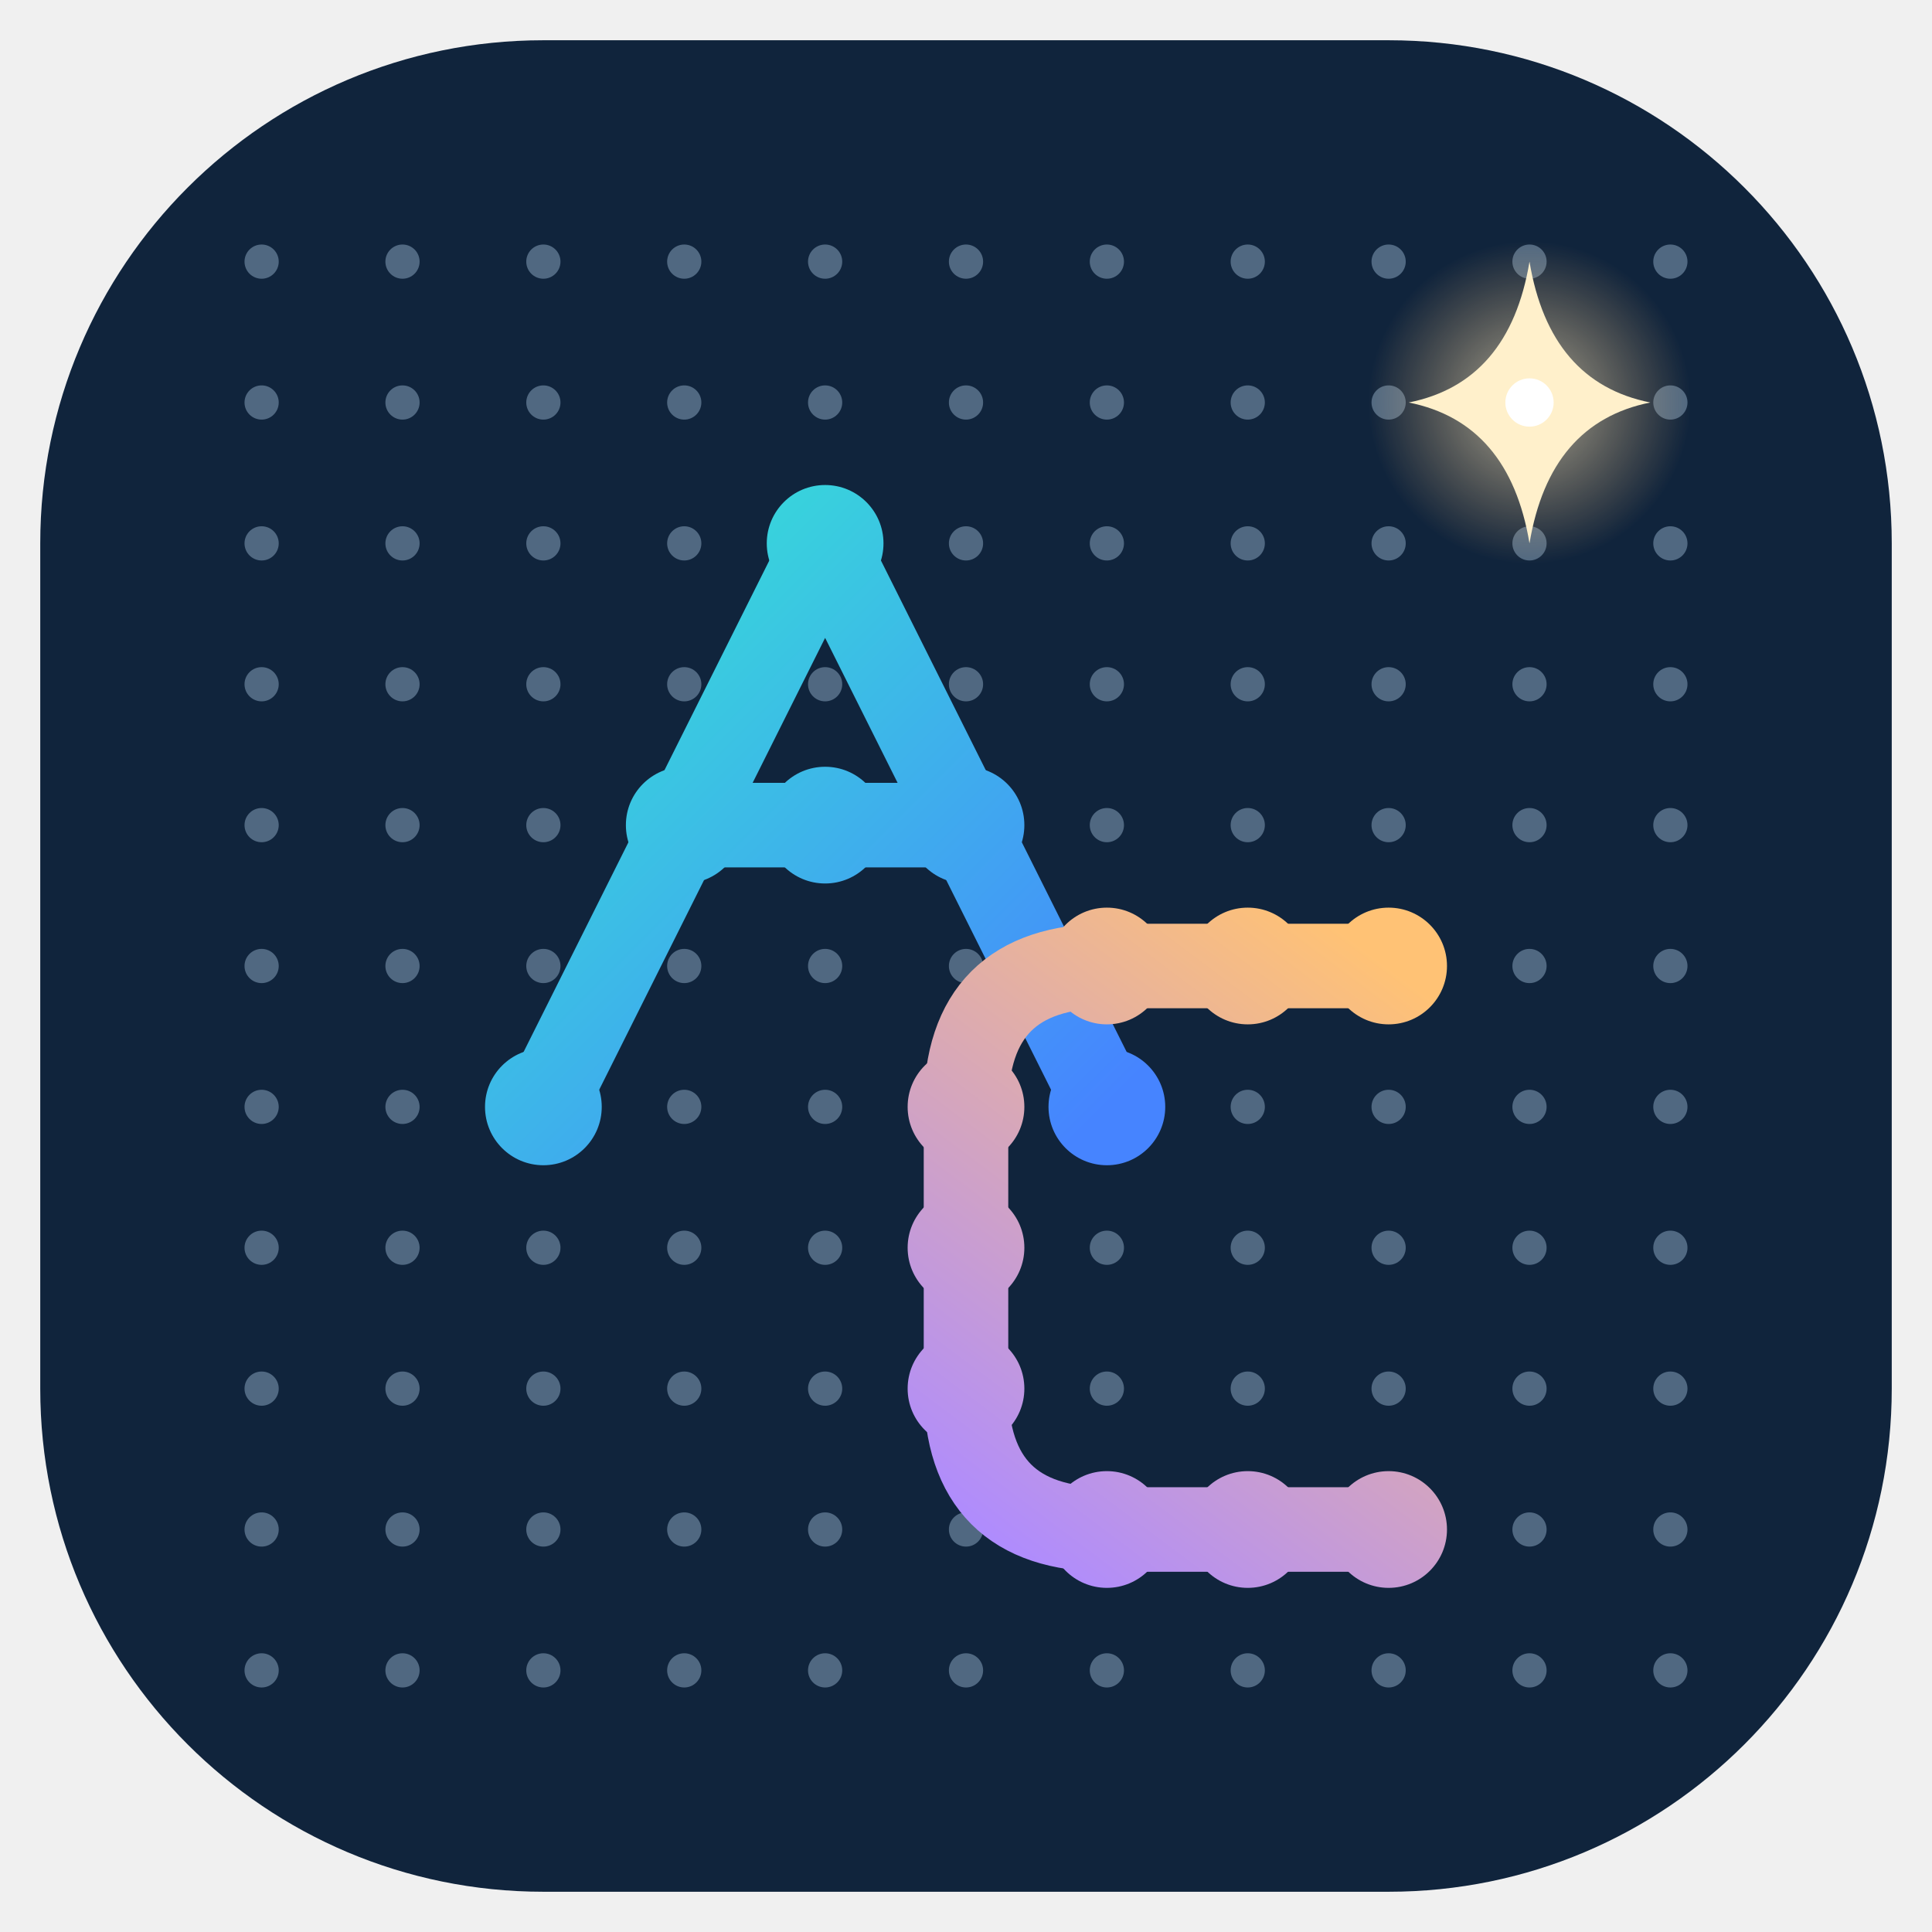
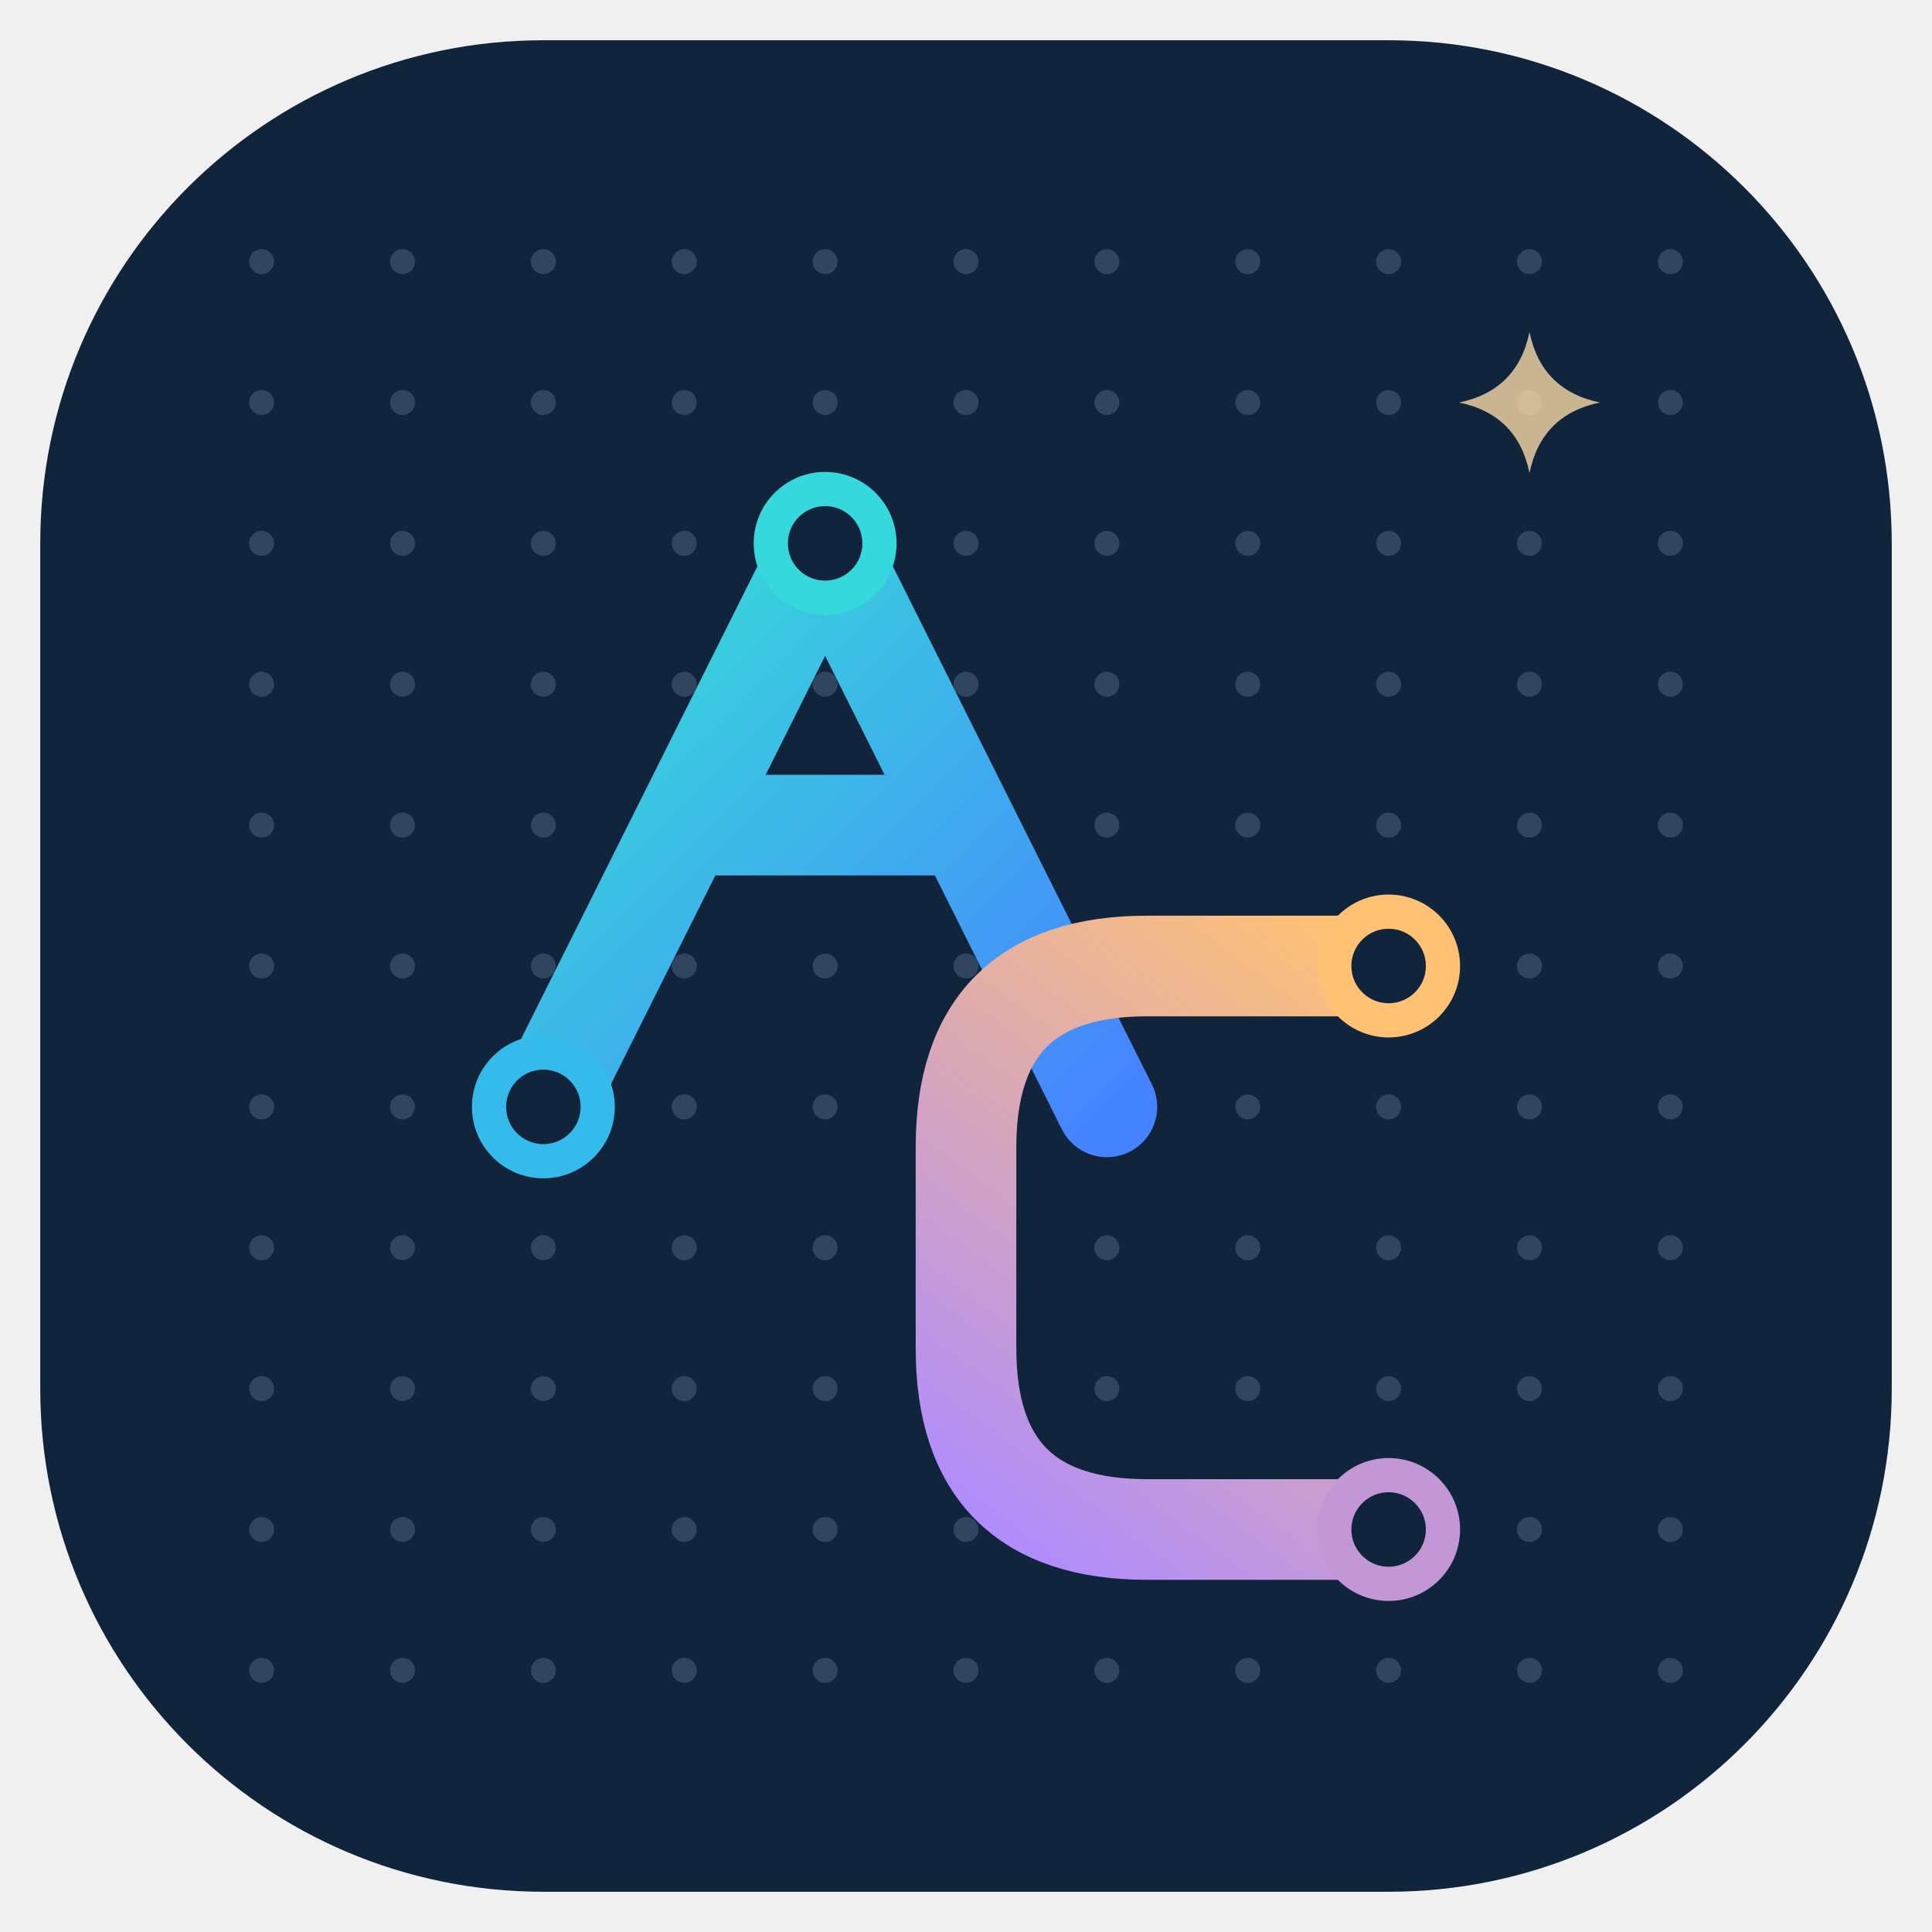
<svg xmlns="http://www.w3.org/2000/svg" viewBox="0 0 96 96" role="img" aria-labelledby="title desc">
  <defs>
-     <linearGradient id="access" x1="27" y1="27" x2="55" y2="55" gradientUnits="userSpaceOnUse">
+     <linearGradient id="a" x1="27" y1="27" x2="55" y2="55" gradientUnits="userSpaceOnUse">
      <stop stop-color="#35e3d5" />
      <stop offset="1" stop-color="#4684ff" />
    </linearGradient>
-     <linearGradient id="collaboration" x1="48" y1="76" x2="69" y2="48" gradientUnits="userSpaceOnUse">
+     <linearGradient id="c" x1="48" y1="76" x2="69" y2="48" gradientUnits="userSpaceOnUse">
      <stop stop-color="#ae8bff" />
      <stop offset="1" stop-color="#ffc275" />
    </linearGradient>
-     <radialGradient id="starlight">
-       <stop stop-color="#fff4cf" stop-opacity=".65" />
-       <stop offset="1" stop-color="#ffc275" stop-opacity="0" />
-     </radialGradient>
  </defs>
  <rect x="2" y="2" width="92" height="92" rx="25" fill="#10243c" />
-   <g fill="#9bb9d4" opacity=".46">
-     <circle cx="13" cy="13" r=".85" />
-     <circle cx="20" cy="13" r=".85" />
-     <circle cx="27" cy="13" r=".85" />
-     <circle cx="34" cy="13" r=".85" />
-     <circle cx="41" cy="13" r=".85" />
-     <circle cx="48" cy="13" r=".85" />
-     <circle cx="55" cy="13" r=".85" />
-     <circle cx="62" cy="13" r=".85" />
-     <circle cx="69" cy="13" r=".85" />
-     <circle cx="76" cy="13" r=".85" />
-     <circle cx="83" cy="13" r=".85" />
-     <circle cx="13" cy="20" r=".85" />
-     <circle cx="20" cy="20" r=".85" />
-     <circle cx="27" cy="20" r=".85" />
-     <circle cx="34" cy="20" r=".85" />
-     <circle cx="41" cy="20" r=".85" />
-     <circle cx="48" cy="20" r=".85" />
-     <circle cx="55" cy="20" r=".85" />
-     <circle cx="62" cy="20" r=".85" />
-     <circle cx="69" cy="20" r=".85" />
-     <circle cx="76" cy="20" r=".85" />
-     <circle cx="83" cy="20" r=".85" />
-     <circle cx="13" cy="27" r=".85" />
-     <circle cx="20" cy="27" r=".85" />
-     <circle cx="27" cy="27" r=".85" />
-     <circle cx="34" cy="27" r=".85" />
-     <circle cx="41" cy="27" r=".85" />
-     <circle cx="48" cy="27" r=".85" />
-     <circle cx="55" cy="27" r=".85" />
-     <circle cx="62" cy="27" r=".85" />
-     <circle cx="69" cy="27" r=".85" />
-     <circle cx="76" cy="27" r=".85" />
-     <circle cx="83" cy="27" r=".85" />
-     <circle cx="13" cy="34" r=".85" />
-     <circle cx="20" cy="34" r=".85" />
-     <circle cx="27" cy="34" r=".85" />
-     <circle cx="34" cy="34" r=".85" />
-     <circle cx="41" cy="34" r=".85" />
-     <circle cx="48" cy="34" r=".85" />
-     <circle cx="55" cy="34" r=".85" />
-     <circle cx="62" cy="34" r=".85" />
-     <circle cx="69" cy="34" r=".85" />
-     <circle cx="76" cy="34" r=".85" />
-     <circle cx="83" cy="34" r=".85" />
-     <circle cx="13" cy="41" r=".85" />
-     <circle cx="20" cy="41" r=".85" />
-     <circle cx="27" cy="41" r=".85" />
-     <circle cx="34" cy="41" r=".85" />
-     <circle cx="41" cy="41" r=".85" />
-     <circle cx="48" cy="41" r=".85" />
-     <circle cx="55" cy="41" r=".85" />
-     <circle cx="62" cy="41" r=".85" />
-     <circle cx="69" cy="41" r=".85" />
-     <circle cx="76" cy="41" r=".85" />
-     <circle cx="83" cy="41" r=".85" />
-     <circle cx="13" cy="48" r=".85" />
-     <circle cx="20" cy="48" r=".85" />
-     <circle cx="27" cy="48" r=".85" />
-     <circle cx="34" cy="48" r=".85" />
-     <circle cx="41" cy="48" r=".85" />
-     <circle cx="48" cy="48" r=".85" />
-     <circle cx="55" cy="48" r=".85" />
-     <circle cx="62" cy="48" r=".85" />
-     <circle cx="69" cy="48" r=".85" />
-     <circle cx="76" cy="48" r=".85" />
-     <circle cx="83" cy="48" r=".85" />
-     <circle cx="13" cy="55" r=".85" />
-     <circle cx="20" cy="55" r=".85" />
-     <circle cx="27" cy="55" r=".85" />
-     <circle cx="34" cy="55" r=".85" />
-     <circle cx="41" cy="55" r=".85" />
-     <circle cx="48" cy="55" r=".85" />
-     <circle cx="55" cy="55" r=".85" />
-     <circle cx="62" cy="55" r=".85" />
-     <circle cx="69" cy="55" r=".85" />
-     <circle cx="76" cy="55" r=".85" />
-     <circle cx="83" cy="55" r=".85" />
-     <circle cx="13" cy="62" r=".85" />
-     <circle cx="20" cy="62" r=".85" />
-     <circle cx="27" cy="62" r=".85" />
-     <circle cx="34" cy="62" r=".85" />
-     <circle cx="41" cy="62" r=".85" />
-     <circle cx="48" cy="62" r=".85" />
-     <circle cx="55" cy="62" r=".85" />
-     <circle cx="62" cy="62" r=".85" />
-     <circle cx="69" cy="62" r=".85" />
-     <circle cx="76" cy="62" r=".85" />
-     <circle cx="83" cy="62" r=".85" />
-     <circle cx="13" cy="69" r=".85" />
-     <circle cx="20" cy="69" r=".85" />
-     <circle cx="27" cy="69" r=".85" />
-     <circle cx="34" cy="69" r=".85" />
-     <circle cx="41" cy="69" r=".85" />
-     <circle cx="48" cy="69" r=".85" />
-     <circle cx="55" cy="69" r=".85" />
-     <circle cx="62" cy="69" r=".85" />
-     <circle cx="69" cy="69" r=".85" />
-     <circle cx="76" cy="69" r=".85" />
-     <circle cx="83" cy="69" r=".85" />
-     <circle cx="13" cy="76" r=".85" />
-     <circle cx="20" cy="76" r=".85" />
-     <circle cx="27" cy="76" r=".85" />
-     <circle cx="34" cy="76" r=".85" />
-     <circle cx="41" cy="76" r=".85" />
-     <circle cx="48" cy="76" r=".85" />
-     <circle cx="55" cy="76" r=".85" />
-     <circle cx="62" cy="76" r=".85" />
-     <circle cx="69" cy="76" r=".85" />
-     <circle cx="76" cy="76" r=".85" />
-     <circle cx="83" cy="76" r=".85" />
-     <circle cx="13" cy="83" r=".85" />
-     <circle cx="20" cy="83" r=".85" />
-     <circle cx="27" cy="83" r=".85" />
-     <circle cx="34" cy="83" r=".85" />
-     <circle cx="41" cy="83" r=".85" />
-     <circle cx="48" cy="83" r=".85" />
-     <circle cx="55" cy="83" r=".85" />
-     <circle cx="62" cy="83" r=".85" />
-     <circle cx="69" cy="83" r=".85" />
-     <circle cx="76" cy="83" r=".85" />
-     <circle cx="83" cy="83" r=".85" />
+   <g fill="#9bb9d4" opacity=".23">
+     <circle cx="13" cy="13" r=".62" />
+     <circle cx="20" cy="13" r=".62" />
+     <circle cx="27" cy="13" r=".62" />
+     <circle cx="34" cy="13" r=".62" />
+     <circle cx="41" cy="13" r=".62" />
+     <circle cx="48" cy="13" r=".62" />
+     <circle cx="55" cy="13" r=".62" />
+     <circle cx="62" cy="13" r=".62" />
+     <circle cx="69" cy="13" r=".62" />
+     <circle cx="76" cy="13" r=".62" />
+     <circle cx="83" cy="13" r=".62" />
+     <circle cx="13" cy="20" r=".62" />
+     <circle cx="20" cy="20" r=".62" />
+     <circle cx="27" cy="20" r=".62" />
+     <circle cx="34" cy="20" r=".62" />
+     <circle cx="41" cy="20" r=".62" />
+     <circle cx="48" cy="20" r=".62" />
+     <circle cx="55" cy="20" r=".62" />
+     <circle cx="62" cy="20" r=".62" />
+     <circle cx="69" cy="20" r=".62" />
+     <circle cx="76" cy="20" r=".62" />
+     <circle cx="83" cy="20" r=".62" />
+     <circle cx="13" cy="27" r=".62" />
+     <circle cx="20" cy="27" r=".62" />
+     <circle cx="27" cy="27" r=".62" />
+     <circle cx="34" cy="27" r=".62" />
+     <circle cx="41" cy="27" r=".62" />
+     <circle cx="48" cy="27" r=".62" />
+     <circle cx="55" cy="27" r=".62" />
+     <circle cx="62" cy="27" r=".62" />
+     <circle cx="69" cy="27" r=".62" />
+     <circle cx="76" cy="27" r=".62" />
+     <circle cx="83" cy="27" r=".62" />
+     <circle cx="13" cy="34" r=".62" />
+     <circle cx="20" cy="34" r=".62" />
+     <circle cx="27" cy="34" r=".62" />
+     <circle cx="34" cy="34" r=".62" />
+     <circle cx="41" cy="34" r=".62" />
+     <circle cx="48" cy="34" r=".62" />
+     <circle cx="55" cy="34" r=".62" />
+     <circle cx="62" cy="34" r=".62" />
+     <circle cx="69" cy="34" r=".62" />
+     <circle cx="76" cy="34" r=".62" />
+     <circle cx="83" cy="34" r=".62" />
+     <circle cx="13" cy="41" r=".62" />
+     <circle cx="20" cy="41" r=".62" />
+     <circle cx="27" cy="41" r=".62" />
+     <circle cx="34" cy="41" r=".62" />
+     <circle cx="41" cy="41" r=".62" />
+     <circle cx="48" cy="41" r=".62" />
+     <circle cx="55" cy="41" r=".62" />
+     <circle cx="62" cy="41" r=".62" />
+     <circle cx="69" cy="41" r=".62" />
+     <circle cx="76" cy="41" r=".62" />
+     <circle cx="83" cy="41" r=".62" />
+     <circle cx="13" cy="48" r=".62" />
+     <circle cx="20" cy="48" r=".62" />
+     <circle cx="27" cy="48" r=".62" />
+     <circle cx="34" cy="48" r=".62" />
+     <circle cx="41" cy="48" r=".62" />
+     <circle cx="48" cy="48" r=".62" />
+     <circle cx="55" cy="48" r=".62" />
+     <circle cx="62" cy="48" r=".62" />
+     <circle cx="69" cy="48" r=".62" />
+     <circle cx="76" cy="48" r=".62" />
+     <circle cx="83" cy="48" r=".62" />
+     <circle cx="13" cy="55" r=".62" />
+     <circle cx="20" cy="55" r=".62" />
+     <circle cx="27" cy="55" r=".62" />
+     <circle cx="34" cy="55" r=".62" />
+     <circle cx="41" cy="55" r=".62" />
+     <circle cx="48" cy="55" r=".62" />
+     <circle cx="55" cy="55" r=".62" />
+     <circle cx="62" cy="55" r=".62" />
+     <circle cx="69" cy="55" r=".62" />
+     <circle cx="76" cy="55" r=".62" />
+     <circle cx="83" cy="55" r=".62" />
+     <circle cx="13" cy="62" r=".62" />
+     <circle cx="20" cy="62" r=".62" />
+     <circle cx="27" cy="62" r=".62" />
+     <circle cx="34" cy="62" r=".62" />
+     <circle cx="41" cy="62" r=".62" />
+     <circle cx="48" cy="62" r=".62" />
+     <circle cx="55" cy="62" r=".62" />
+     <circle cx="62" cy="62" r=".62" />
+     <circle cx="69" cy="62" r=".62" />
+     <circle cx="76" cy="62" r=".62" />
+     <circle cx="83" cy="62" r=".62" />
+     <circle cx="13" cy="69" r=".62" />
+     <circle cx="20" cy="69" r=".62" />
+     <circle cx="27" cy="69" r=".62" />
+     <circle cx="34" cy="69" r=".62" />
+     <circle cx="41" cy="69" r=".62" />
+     <circle cx="48" cy="69" r=".62" />
+     <circle cx="55" cy="69" r=".62" />
+     <circle cx="62" cy="69" r=".62" />
+     <circle cx="69" cy="69" r=".62" />
+     <circle cx="76" cy="69" r=".62" />
+     <circle cx="83" cy="69" r=".62" />
+     <circle cx="13" cy="76" r=".62" />
+     <circle cx="20" cy="76" r=".62" />
+     <circle cx="27" cy="76" r=".62" />
+     <circle cx="34" cy="76" r=".62" />
+     <circle cx="41" cy="76" r=".62" />
+     <circle cx="48" cy="76" r=".62" />
+     <circle cx="55" cy="76" r=".62" />
+     <circle cx="62" cy="76" r=".62" />
+     <circle cx="69" cy="76" r=".62" />
+     <circle cx="76" cy="76" r=".62" />
+     <circle cx="83" cy="76" r=".62" />
+     <circle cx="13" cy="83" r=".62" />
+     <circle cx="20" cy="83" r=".62" />
+     <circle cx="27" cy="83" r=".62" />
+     <circle cx="34" cy="83" r=".62" />
+     <circle cx="41" cy="83" r=".62" />
+     <circle cx="48" cy="83" r=".62" />
+     <circle cx="55" cy="83" r=".62" />
+     <circle cx="62" cy="83" r=".62" />
+     <circle cx="69" cy="83" r=".62" />
+     <circle cx="76" cy="83" r=".62" />
+     <circle cx="83" cy="83" r=".62" />
  </g>
-   <g fill="none" stroke-width="4.2" stroke-linecap="round" stroke-linejoin="round">
-     <path d="M27 55 34 41 41 27 48 41 55 55M34 41H48" stroke="url(#access)" />
-     <path d="M69 48H55Q48 48 48 55V69Q48 76 55 76H69" stroke="url(#collaboration)" />
+   <g fill="none" stroke-width="5" stroke-linecap="round" stroke-linejoin="round">
+     <path d="M27 55 41 27 55 55M34 41H48" stroke="url(#a)" />
+     <path d="M69 48H57C51 48 48 51 48 57V67C48 73 51 76 57 76H69" stroke="url(#c)" />
  </g>
-   <g fill="url(#access)">
-     <circle cx="27" cy="55" r="2.9" />
-     <circle cx="34" cy="41" r="2.9" />
-     <circle cx="41" cy="27" r="2.9" />
-     <circle cx="48" cy="41" r="2.9" />
-     <circle cx="55" cy="55" r="2.9" />
-     <circle cx="41" cy="41" r="2.9" />
+   <g fill="#10243c" stroke-width="1.7">
+     <circle cx="41" cy="27" r="2.7" stroke="#35d8dc" />
+     <circle cx="27" cy="55" r="2.7" stroke="#34bbeb" />
+     <circle cx="69" cy="48" r="2.7" stroke="#ffc275" />
+     <circle cx="69" cy="76" r="2.7" stroke="#c397d5" />
  </g>
-   <g fill="url(#collaboration)">
-     <circle cx="69" cy="48" r="2.9" />
-     <circle cx="62" cy="48" r="2.9" />
-     <circle cx="55" cy="48" r="2.9" />
-     <circle cx="48" cy="55" r="2.9" />
-     <circle cx="48" cy="62" r="2.9" />
-     <circle cx="48" cy="69" r="2.9" />
-     <circle cx="55" cy="76" r="2.9" />
-     <circle cx="62" cy="76" r="2.9" />
-     <circle cx="69" cy="76" r="2.9" />
-   </g>
-   <g aria-label="A bright star on the upper-right grid point">
-     <circle cx="76" cy="20" r="8" fill="url(#starlight)" />
-     <path d="M76 13Q77 19 82 20Q77 21 76 27Q75 21 70 20Q75 19 76 13Z" fill="#fff0cb" />
-     <circle cx="76" cy="20" r="1.2" fill="#fff" />
-   </g>
+   <path d="M76 16.5Q76.6 19.4 79.5 20Q76.6 20.6 76 23.5Q75.4 20.6 72.5 20Q75.4 19.4 76 16.5Z" fill="#f9d9a7" opacity=".8" />
</svg>
